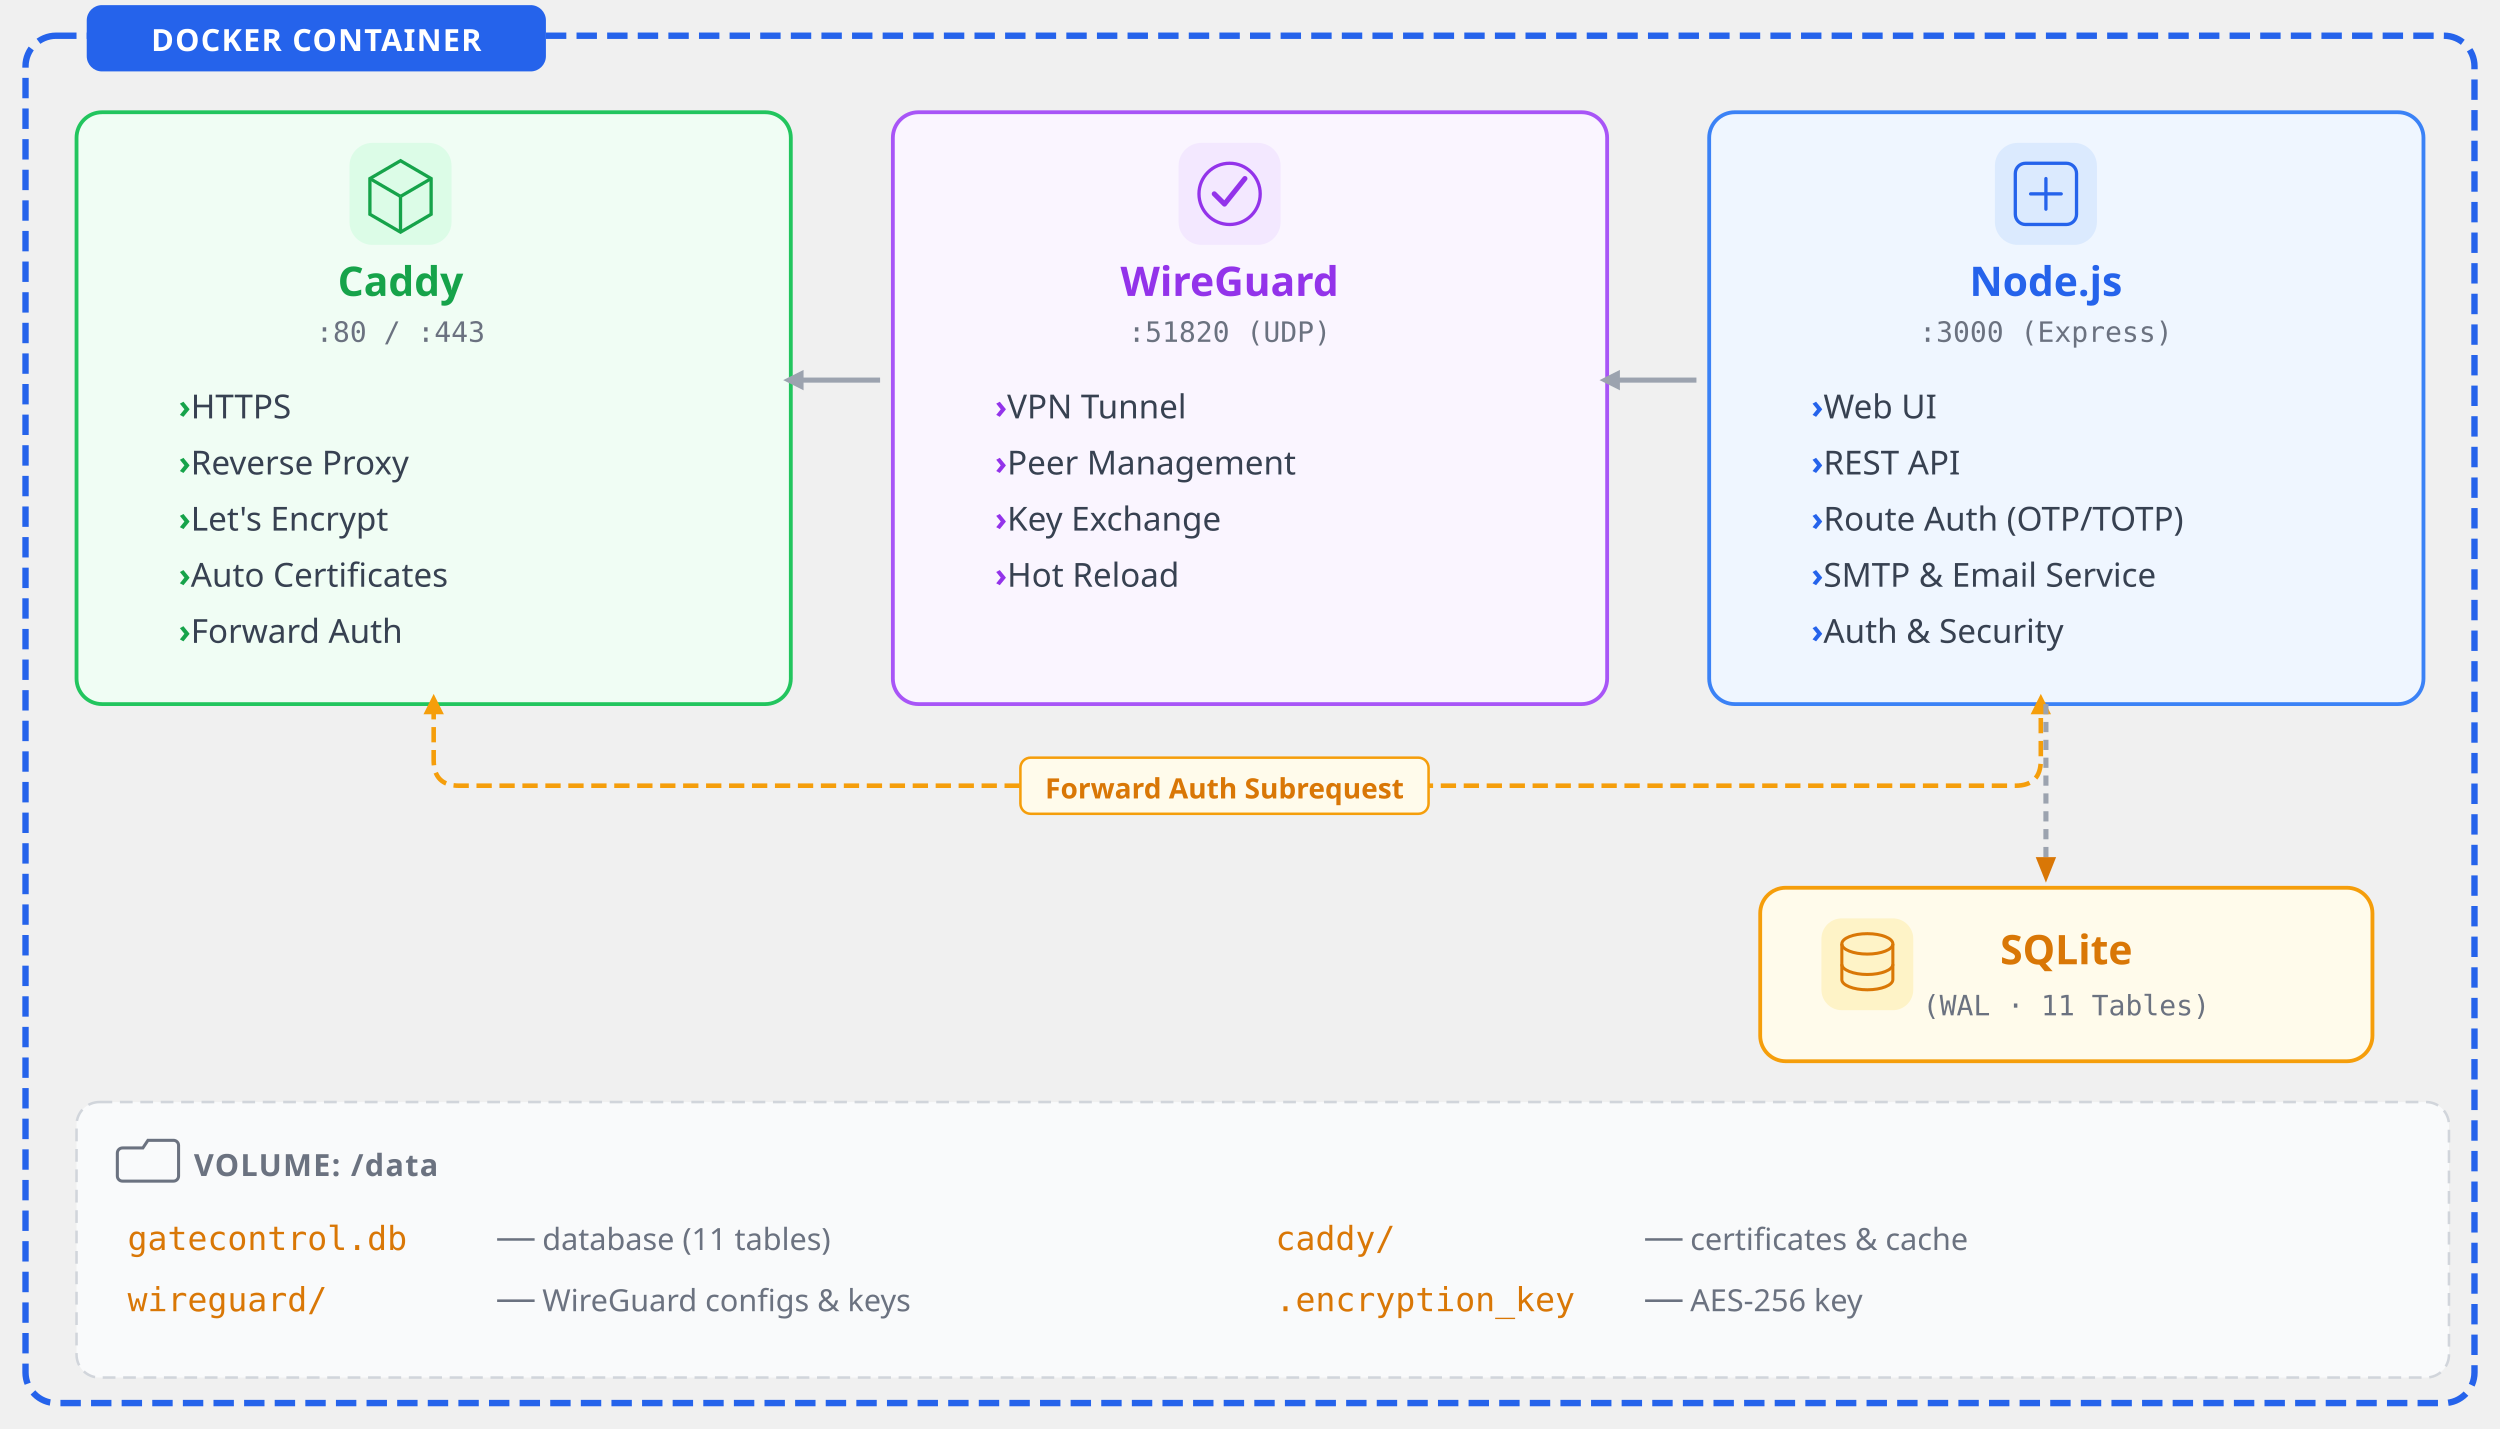
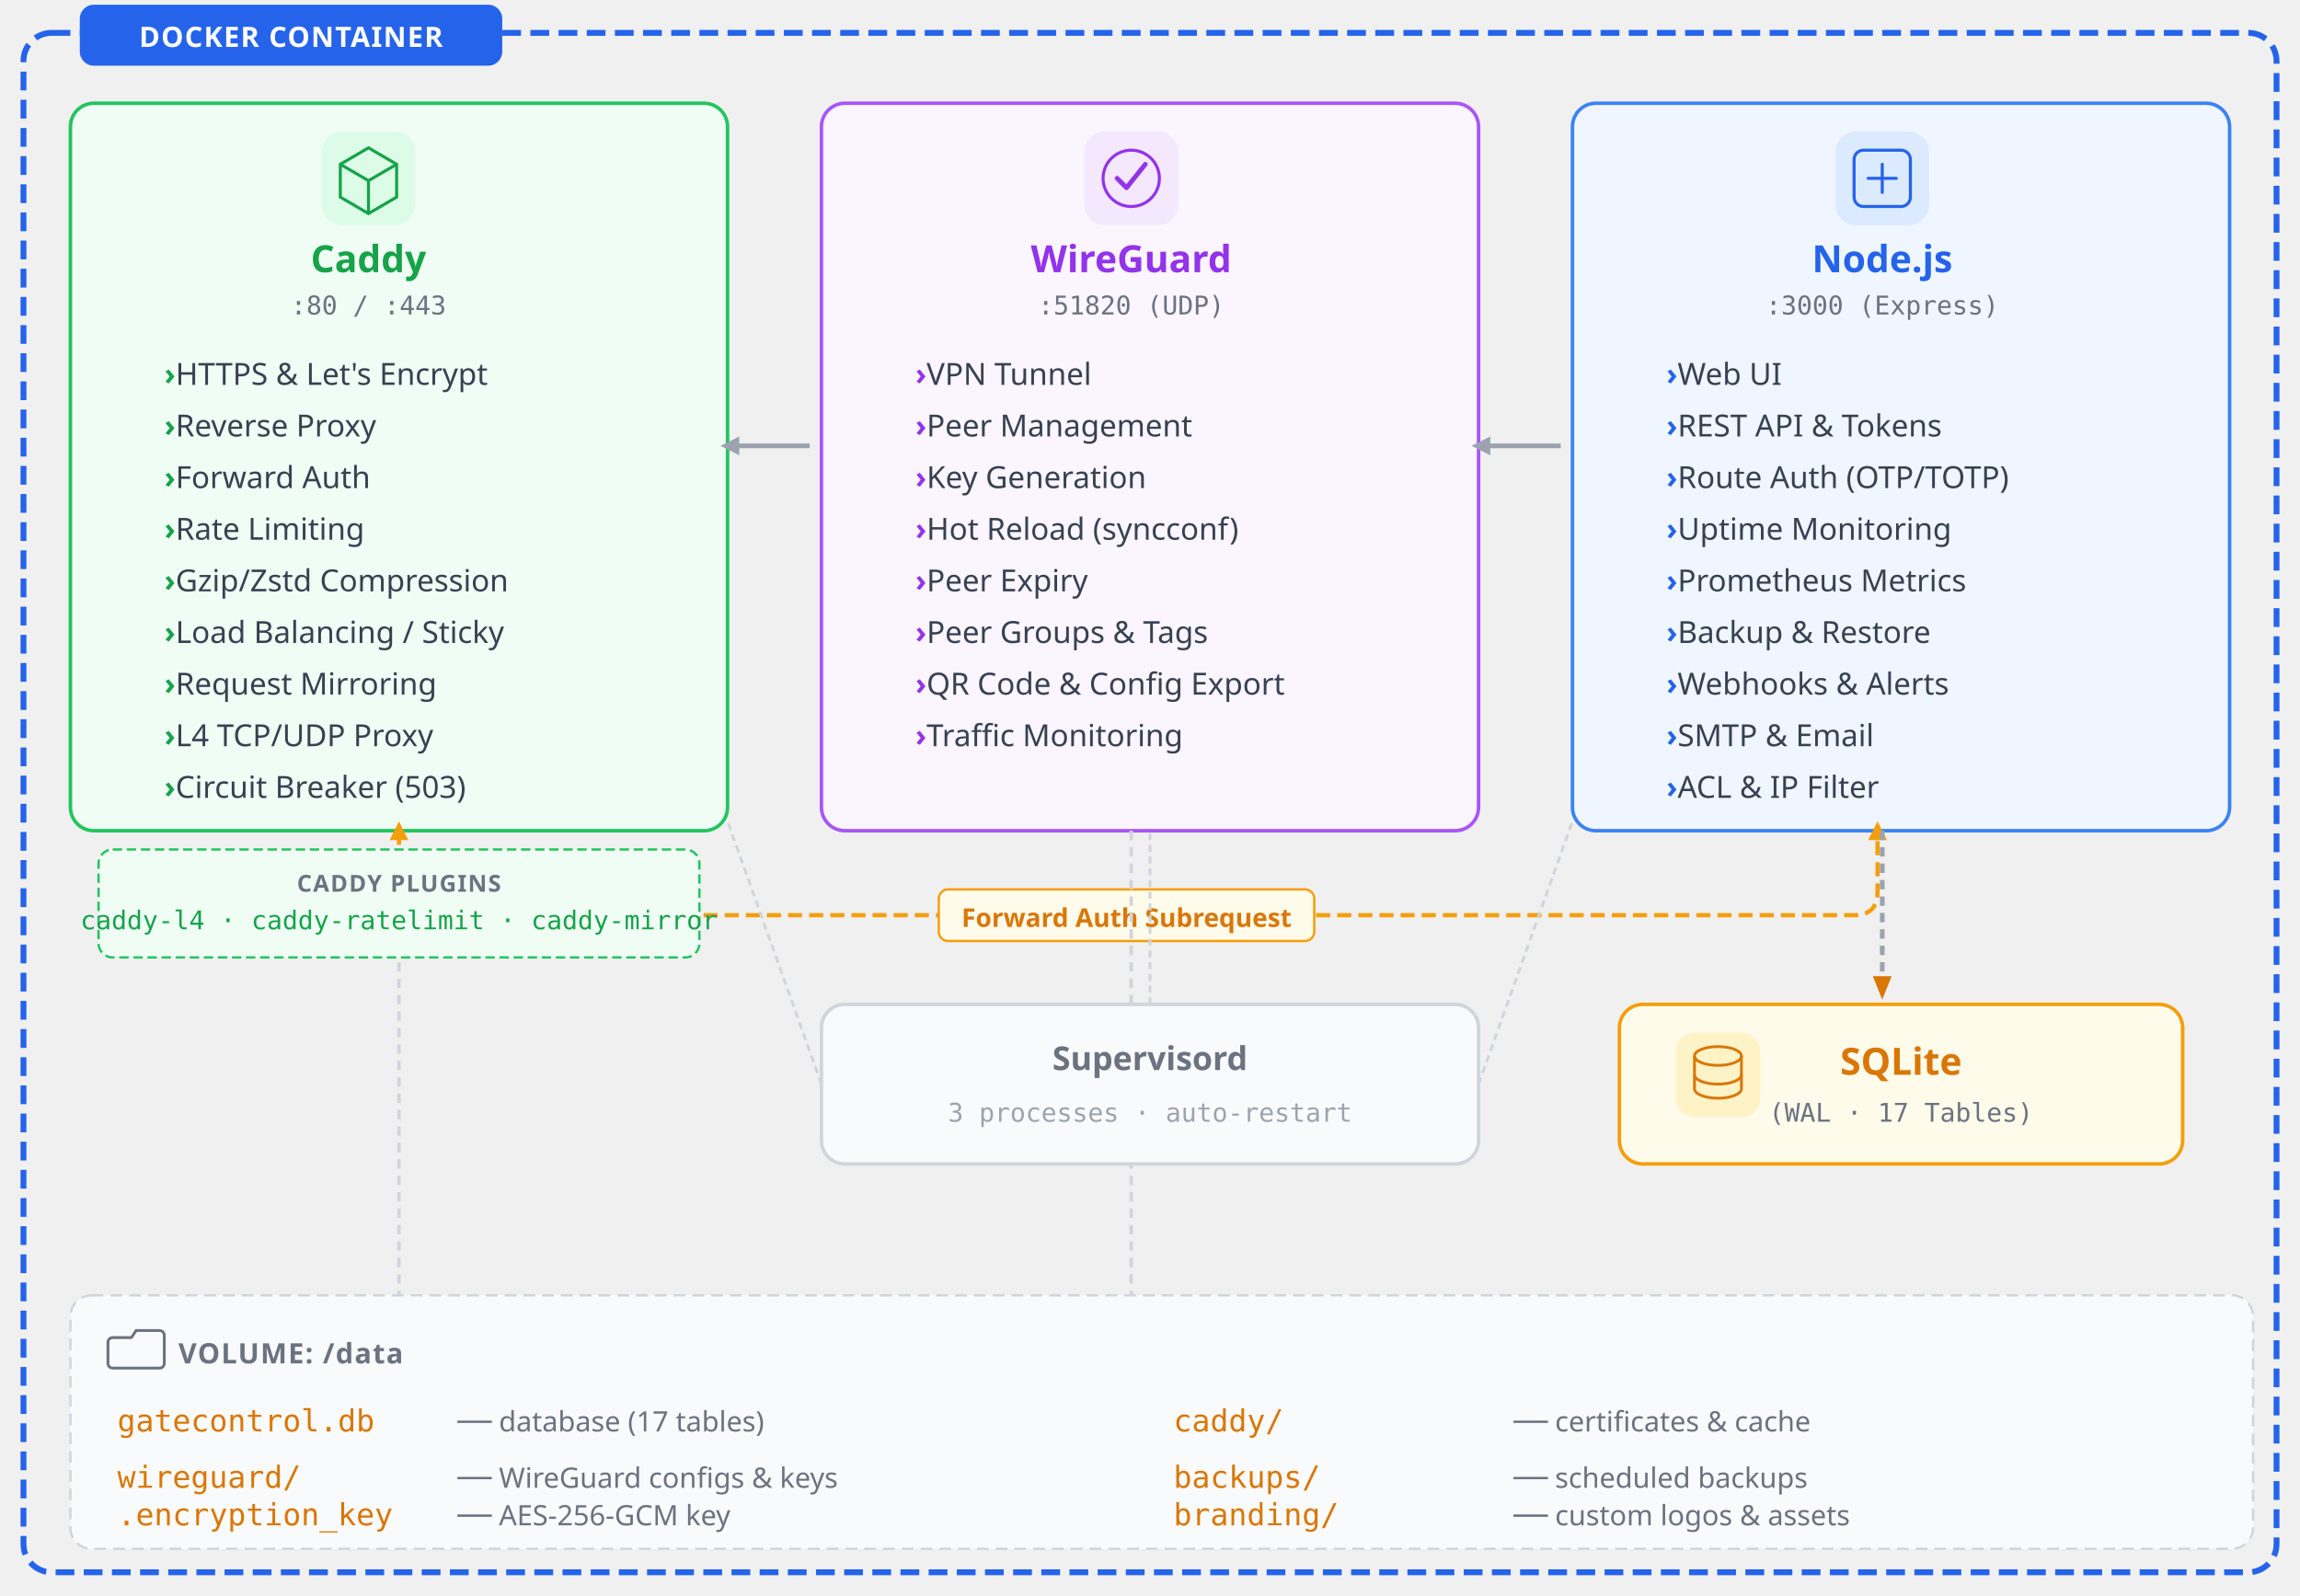
- <svg xmlns="http://www.w3.org/2000/svg" viewBox="0 0 980 560" font-family="Segoe UI, system-ui, sans-serif">
-   <rect x="10" y="14" width="960" height="536" rx="12" fill="none" stroke="#2563eb" stroke-width="2.5" stroke-dasharray="8,4" />
+ <svg xmlns="http://www.w3.org/2000/svg" viewBox="0 0 980 680" font-family="Segoe UI, system-ui, sans-serif">
+   <rect x="10" y="14" width="960" height="656" rx="12" fill="none" stroke="#2563eb" stroke-width="2.5" stroke-dasharray="8,4" />
  <rect x="34" y="2" width="180" height="26" rx="6" fill="#2563eb" />
  <text x="124" y="20" text-anchor="middle" fill="#fff" font-size="12" font-weight="700" letter-spacing="0.5">DOCKER CONTAINER</text>
-   <rect x="30" y="44" width="280" height="232" rx="10" fill="#f0fdf4" stroke="#22c55e" stroke-width="1.5" />
+   <rect x="30" y="44" width="280" height="310" rx="10" fill="#f0fdf4" stroke="#22c55e" stroke-width="1.5" />
  <rect x="137" y="56" width="40" height="40" rx="9" fill="#dcfce7" />
  <polygon points="157,63 145,70 145,84 157,91 169,84 169,70" fill="none" stroke="#16a34a" stroke-width="1.3" />
  <line x1="157" y1="91" x2="157" y2="77" stroke="#16a34a" stroke-width="1.3" />
  <line x1="145" y1="70" x2="157" y2="77" stroke="#16a34a" stroke-width="1.3" />
  <line x1="169" y1="70" x2="157" y2="77" stroke="#16a34a" stroke-width="1.3" />
  <text x="157" y="116" text-anchor="middle" fill="#16a34a" font-size="16" font-weight="700">Caddy</text>
  <text x="157" y="134" text-anchor="middle" fill="#6b7280" font-size="11" font-family="monospace">:80 / :443</text>
  <text x="70" y="164" fill="#374151" font-size="13">
-     <tspan fill="#16a34a" font-weight="700">› </tspan>HTTPS</text>
+     <tspan fill="#16a34a" font-weight="700">› </tspan>HTTPS &amp; Let's Encrypt</text>
  <text x="70" y="186" fill="#374151" font-size="13">
    <tspan fill="#16a34a" font-weight="700">› </tspan>Reverse Proxy</text>
  <text x="70" y="208" fill="#374151" font-size="13">
-     <tspan fill="#16a34a" font-weight="700">› </tspan>Let's Encrypt</text>
+     <tspan fill="#16a34a" font-weight="700">› </tspan>Forward Auth</text>
  <text x="70" y="230" fill="#374151" font-size="13">
-     <tspan fill="#16a34a" font-weight="700">› </tspan>Auto Certificates</text>
+     <tspan fill="#16a34a" font-weight="700">› </tspan>Rate Limiting</text>
  <text x="70" y="252" fill="#374151" font-size="13">
-     <tspan fill="#16a34a" font-weight="700">› </tspan>Forward Auth</text>
-   <rect x="350" y="44" width="280" height="232" rx="10" fill="#faf5ff" stroke="#a855f7" stroke-width="1.5" />
+     <tspan fill="#16a34a" font-weight="700">› </tspan>Gzip/Zstd Compression</text>
+   <text x="70" y="274" fill="#374151" font-size="13">
+     <tspan fill="#16a34a" font-weight="700">› </tspan>Load Balancing / Sticky</text>
+   <text x="70" y="296" fill="#374151" font-size="13">
+     <tspan fill="#16a34a" font-weight="700">› </tspan>Request Mirroring</text>
+   <text x="70" y="318" fill="#374151" font-size="13">
+     <tspan fill="#16a34a" font-weight="700">› </tspan>L4 TCP/UDP Proxy</text>
+   <text x="70" y="340" fill="#374151" font-size="13">
+     <tspan fill="#16a34a" font-weight="700">› </tspan>Circuit Breaker (503)</text>
+   <rect x="350" y="44" width="280" height="310" rx="10" fill="#faf5ff" stroke="#a855f7" stroke-width="1.5" />
  <rect x="462" y="56" width="40" height="40" rx="9" fill="#f3e8ff" />
  <circle cx="482" cy="76" r="12" fill="none" stroke="#9333ea" stroke-width="1.3" />
  <polyline points="476,76 480,80 488,70" fill="none" stroke="#9333ea" stroke-width="2" stroke-linecap="round" stroke-linejoin="round" />
  <text x="482" y="116" text-anchor="middle" fill="#9333ea" font-size="16" font-weight="700">WireGuard</text>
  <text x="482" y="134" text-anchor="middle" fill="#6b7280" font-size="11" font-family="monospace">:51820 (UDP)</text>
  <text x="390" y="164" fill="#374151" font-size="13">
    <tspan fill="#9333ea" font-weight="700">› </tspan>VPN Tunnel</text>
  <text x="390" y="186" fill="#374151" font-size="13">
    <tspan fill="#9333ea" font-weight="700">› </tspan>Peer Management</text>
  <text x="390" y="208" fill="#374151" font-size="13">
-     <tspan fill="#9333ea" font-weight="700">› </tspan>Key Exchange</text>
+     <tspan fill="#9333ea" font-weight="700">› </tspan>Key Generation</text>
  <text x="390" y="230" fill="#374151" font-size="13">
-     <tspan fill="#9333ea" font-weight="700">› </tspan>Hot Reload</text>
-   <rect x="670" y="44" width="280" height="232" rx="10" fill="#eff6ff" stroke="#3b82f6" stroke-width="1.5" />
+     <tspan fill="#9333ea" font-weight="700">› </tspan>Hot Reload (syncconf)</text>
+   <text x="390" y="252" fill="#374151" font-size="13">
+     <tspan fill="#9333ea" font-weight="700">› </tspan>Peer Expiry</text>
+   <text x="390" y="274" fill="#374151" font-size="13">
+     <tspan fill="#9333ea" font-weight="700">› </tspan>Peer Groups &amp; Tags</text>
+   <text x="390" y="296" fill="#374151" font-size="13">
+     <tspan fill="#9333ea" font-weight="700">› </tspan>QR Code &amp; Config Export</text>
+   <text x="390" y="318" fill="#374151" font-size="13">
+     <tspan fill="#9333ea" font-weight="700">› </tspan>Traffic Monitoring</text>
+   <rect x="670" y="44" width="280" height="310" rx="10" fill="#eff6ff" stroke="#3b82f6" stroke-width="1.5" />
  <rect x="782" y="56" width="40" height="40" rx="9" fill="#dbeafe" />
  <rect x="790" y="64" width="24" height="24" rx="4" fill="none" stroke="#2563eb" stroke-width="1.3" />
  <line x1="796" y1="76" x2="808" y2="76" stroke="#2563eb" stroke-width="1.3" stroke-linecap="round" />
  <line x1="802" y1="70" x2="802" y2="82" stroke="#2563eb" stroke-width="1.3" stroke-linecap="round" />
  <text x="802" y="116" text-anchor="middle" fill="#2563eb" font-size="16" font-weight="700">Node.js</text>
  <text x="802" y="134" text-anchor="middle" fill="#6b7280" font-size="11" font-family="monospace">:3000 (Express)</text>
  <text x="710" y="164" fill="#374151" font-size="13">
    <tspan fill="#2563eb" font-weight="700">› </tspan>Web UI</text>
  <text x="710" y="186" fill="#374151" font-size="13">
-     <tspan fill="#2563eb" font-weight="700">› </tspan>REST API</text>
+     <tspan fill="#2563eb" font-weight="700">› </tspan>REST API &amp; Tokens</text>
  <text x="710" y="208" fill="#374151" font-size="13">
    <tspan fill="#2563eb" font-weight="700">› </tspan>Route Auth (OTP/TOTP)</text>
  <text x="710" y="230" fill="#374151" font-size="13">
-     <tspan fill="#2563eb" font-weight="700">› </tspan>SMTP &amp; Email Service</text>
+     <tspan fill="#2563eb" font-weight="700">› </tspan>Uptime Monitoring</text>
  <text x="710" y="252" fill="#374151" font-size="13">
-     <tspan fill="#2563eb" font-weight="700">› </tspan>Auth &amp; Security</text>
-   <line x1="310" y1="149" x2="345" y2="149" stroke="#9ca3af" stroke-width="2" />
-   <polygon points="315,145 307,149 315,153" fill="#9ca3af" />
-   <line x1="630" y1="149" x2="665" y2="149" stroke="#9ca3af" stroke-width="2" />
-   <polygon points="635,145 627,149 635,153" fill="#9ca3af" />
-   <path d="M170,276 L170,298 Q170,308 180,308 L790,308 Q800,308 800,298 L800,276" fill="none" stroke="#f59e0b" stroke-width="1.8" stroke-dasharray="6,3" />
-   <polygon points="796,280 800,272 804,280" fill="#f59e0b" />
-   <polygon points="166,280 170,272 174,280" fill="#f59e0b" />
-   <rect x="400" y="297" width="160" height="22" rx="4" fill="#fffbeb" stroke="#f59e0b" stroke-width="1" />
-   <text x="480" y="313" text-anchor="middle" fill="#d97706" font-size="11" font-weight="600">Forward Auth Subrequest</text>
-   <line x1="802" y1="276" x2="802" y2="338" stroke="#9ca3af" stroke-width="2" stroke-dasharray="4,3" />
-   <polygon points="798,336 802,346 806,336" fill="#d97706" />
-   <rect x="690" y="348" width="240" height="68" rx="10" fill="#fffbeb" stroke="#f59e0b" stroke-width="1.5" />
-   <rect x="714" y="360" width="36" height="36" rx="8" fill="#fef3c7" />
-   <ellipse cx="732" cy="370" rx="10" ry="4" fill="none" stroke="#d97706" stroke-width="1.2" />
-   <path d="M722,370 v14 c0,2.2 4.5,4 10,4 s10,-1.8 10,-4 v-14" fill="none" stroke="#d97706" stroke-width="1.2" />
-   <path d="M722,378 c0,2.2 4.5,4 10,4 s10,-1.8 10,-4" fill="none" stroke="#d97706" stroke-width="1.2" />
-   <text x="810" y="378" text-anchor="middle" fill="#d97706" font-size="16" font-weight="700">SQLite</text>
-   <text x="810" y="398" text-anchor="middle" fill="#6b7280" font-size="11" font-family="monospace">(WAL · 11 Tables)</text>
-   <rect x="30" y="432" width="930" height="108" rx="9" fill="#f9fafb" stroke="#d1d5db" stroke-width="1" stroke-dasharray="5,3" />
-   <path d="M48,450 h8 l2,-3 h10 a2,2 0 0 1 2,2 v12 a2,2 0 0 1 -2,2 h-20 a2,2 0 0 1 -2,-2 v-9 a2,2 0 0 1 2,-2z" fill="none" stroke="#6b7280" stroke-width="1.2" />
-   <text x="76" y="461" fill="#6b7280" font-size="12" font-weight="700" letter-spacing="0.5">VOLUME: /data</text>
-   <text x="50" y="490" fill="#d97706" font-size="13" font-family="monospace">gatecontrol.db</text>
-   <text x="195" y="490" fill="#6b7280" font-size="12">── database (11 tables)</text>
-   <text x="50" y="514" fill="#d97706" font-size="13" font-family="monospace">wireguard/</text>
-   <text x="195" y="514" fill="#6b7280" font-size="12">── WireGuard configs &amp; keys</text>
-   <text x="500" y="490" fill="#d97706" font-size="13" font-family="monospace">caddy/</text>
-   <text x="645" y="490" fill="#6b7280" font-size="12">── certificates &amp; cache</text>
-   <text x="500" y="514" fill="#d97706" font-size="13" font-family="monospace">.encryption_key</text>
-   <text x="645" y="514" fill="#6b7280" font-size="12">── AES-256 key</text>
+     <tspan fill="#2563eb" font-weight="700">› </tspan>Prometheus Metrics</text>
+   <text x="710" y="274" fill="#374151" font-size="13">
+     <tspan fill="#2563eb" font-weight="700">› </tspan>Backup &amp; Restore</text>
+   <text x="710" y="296" fill="#374151" font-size="13">
+     <tspan fill="#2563eb" font-weight="700">› </tspan>Webhooks &amp; Alerts</text>
+   <text x="710" y="318" fill="#374151" font-size="13">
+     <tspan fill="#2563eb" font-weight="700">› </tspan>SMTP &amp; Email</text>
+   <text x="710" y="340" fill="#374151" font-size="13">
+     <tspan fill="#2563eb" font-weight="700">› </tspan>ACL &amp; IP Filter</text>
+   <line x1="310" y1="190" x2="345" y2="190" stroke="#9ca3af" stroke-width="2" />
+   <polygon points="315,186 307,190 315,194" fill="#9ca3af" />
+   <line x1="630" y1="190" x2="665" y2="190" stroke="#9ca3af" stroke-width="2" />
+   <polygon points="635,186 627,190 635,194" fill="#9ca3af" />
+   <path d="M170,354 L170,380 Q170,390 180,390 L790,390 Q800,390 800,380 L800,354" fill="none" stroke="#f59e0b" stroke-width="1.8" stroke-dasharray="6,3" />
+   <polygon points="796,358 800,350 804,358" fill="#f59e0b" />
+   <polygon points="166,358 170,350 174,358" fill="#f59e0b" />
+   <rect x="400" y="379" width="160" height="22" rx="4" fill="#fffbeb" stroke="#f59e0b" stroke-width="1" />
+   <text x="480" y="395" text-anchor="middle" fill="#d97706" font-size="11" font-weight="600">Forward Auth Subrequest</text>
+   <line x1="802" y1="354" x2="802" y2="418" stroke="#9ca3af" stroke-width="2" stroke-dasharray="4,3" />
+   <polygon points="798,416 802,426 806,416" fill="#d97706" />
+   <rect x="690" y="428" width="240" height="68" rx="10" fill="#fffbeb" stroke="#f59e0b" stroke-width="1.5" />
+   <rect x="714" y="440" width="36" height="36" rx="8" fill="#fef3c7" />
+   <ellipse cx="732" cy="450" rx="10" ry="4" fill="none" stroke="#d97706" stroke-width="1.2" />
+   <path d="M722,450 v14 c0,2.2 4.5,4 10,4 s10,-1.8 10,-4 v-14" fill="none" stroke="#d97706" stroke-width="1.2" />
+   <path d="M722,458 c0,2.2 4.5,4 10,4 s10,-1.8 10,-4" fill="none" stroke="#d97706" stroke-width="1.2" />
+   <text x="810" y="458" text-anchor="middle" fill="#d97706" font-size="16" font-weight="700">SQLite</text>
+   <text x="810" y="478" text-anchor="middle" fill="#6b7280" font-size="11" font-family="monospace">(WAL · 17 Tables)</text>
+   <rect x="42" y="362" width="256" height="46" rx="6" fill="#f0fdf4" stroke="#22c55e" stroke-width="1" stroke-dasharray="4,2" />
+   <text x="170" y="380" text-anchor="middle" fill="#6b7280" font-size="10" font-weight="600" letter-spacing="0.5">CADDY PLUGINS</text>
+   <text x="170" y="396" text-anchor="middle" fill="#16a34a" font-size="11" font-family="monospace">caddy-l4 · caddy-ratelimit · caddy-mirror</text>
+   <rect x="30" y="552" width="930" height="108" rx="9" fill="#f9fafb" stroke="#d1d5db" stroke-width="1" stroke-dasharray="5,3" />
+   <path d="M48,570 h8 l2,-3 h10 a2,2 0 0 1 2,2 v12 a2,2 0 0 1 -2,2 h-20 a2,2 0 0 1 -2,-2 v-9 a2,2 0 0 1 2,-2z" fill="none" stroke="#6b7280" stroke-width="1.2" />
+   <text x="76" y="581" fill="#6b7280" font-size="12" font-weight="700" letter-spacing="0.5">VOLUME: /data</text>
+   <text x="50" y="610" fill="#d97706" font-size="13" font-family="monospace">gatecontrol.db</text>
+   <text x="195" y="610" fill="#6b7280" font-size="12">── database (17 tables)</text>
+   <text x="50" y="634" fill="#d97706" font-size="13" font-family="monospace">wireguard/</text>
+   <text x="195" y="634" fill="#6b7280" font-size="12">── WireGuard configs &amp; keys</text>
+   <text x="500" y="610" fill="#d97706" font-size="13" font-family="monospace">caddy/</text>
+   <text x="645" y="610" fill="#6b7280" font-size="12">── certificates &amp; cache</text>
+   <text x="500" y="634" fill="#d97706" font-size="13" font-family="monospace">backups/</text>
+   <text x="645" y="634" fill="#6b7280" font-size="12">── scheduled backups</text>
+   <text x="50" y="650" fill="#d97706" font-size="13" font-family="monospace">.encryption_key</text>
+   <text x="195" y="650" fill="#6b7280" font-size="12">── AES-256-GCM key</text>
+   <text x="500" y="650" fill="#d97706" font-size="13" font-family="monospace">branding/</text>
+   <text x="645" y="650" fill="#6b7280" font-size="12">── custom logos &amp; assets</text>
+   <line x1="170" y1="410" x2="170" y2="552" stroke="#d1d5db" stroke-width="1.5" stroke-dasharray="4,3" />
+   <line x1="482" y1="354" x2="482" y2="552" stroke="#d1d5db" stroke-width="1.5" stroke-dasharray="4,3" />
+   <rect x="350" y="428" width="280" height="68" rx="10" fill="#f9fafb" stroke="#d1d5db" stroke-width="1.5" />
+   <text x="490" y="456" text-anchor="middle" fill="#6b7280" font-size="14" font-weight="700">Supervisord</text>
+   <text x="490" y="478" text-anchor="middle" fill="#9ca3af" font-size="11" font-family="monospace">3 processes · auto-restart</text>
+   <line x1="350" y1="462" x2="310" y2="350" stroke="#d1d5db" stroke-width="1.2" stroke-dasharray="3,2" />
+   <line x1="490" y1="428" x2="490" y2="354" stroke="#d1d5db" stroke-width="1.2" stroke-dasharray="3,2" />
+   <line x1="630" y1="462" x2="670" y2="350" stroke="#d1d5db" stroke-width="1.2" stroke-dasharray="3,2" />
</svg>
